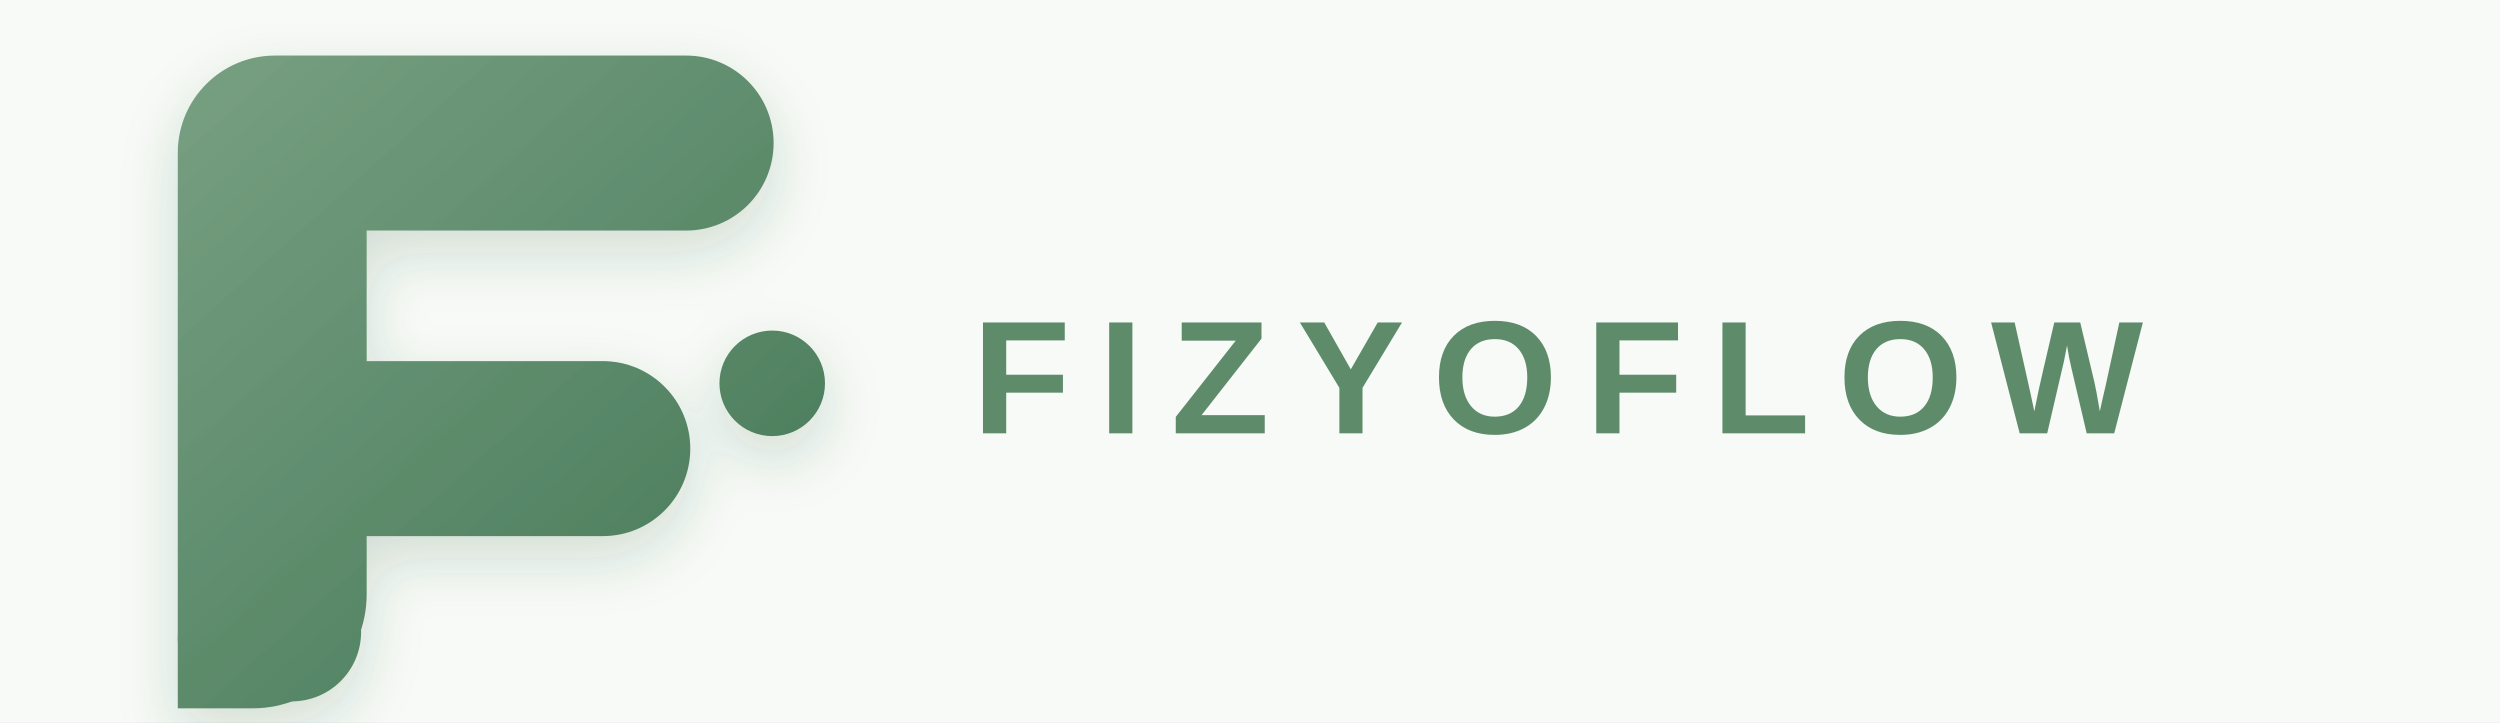
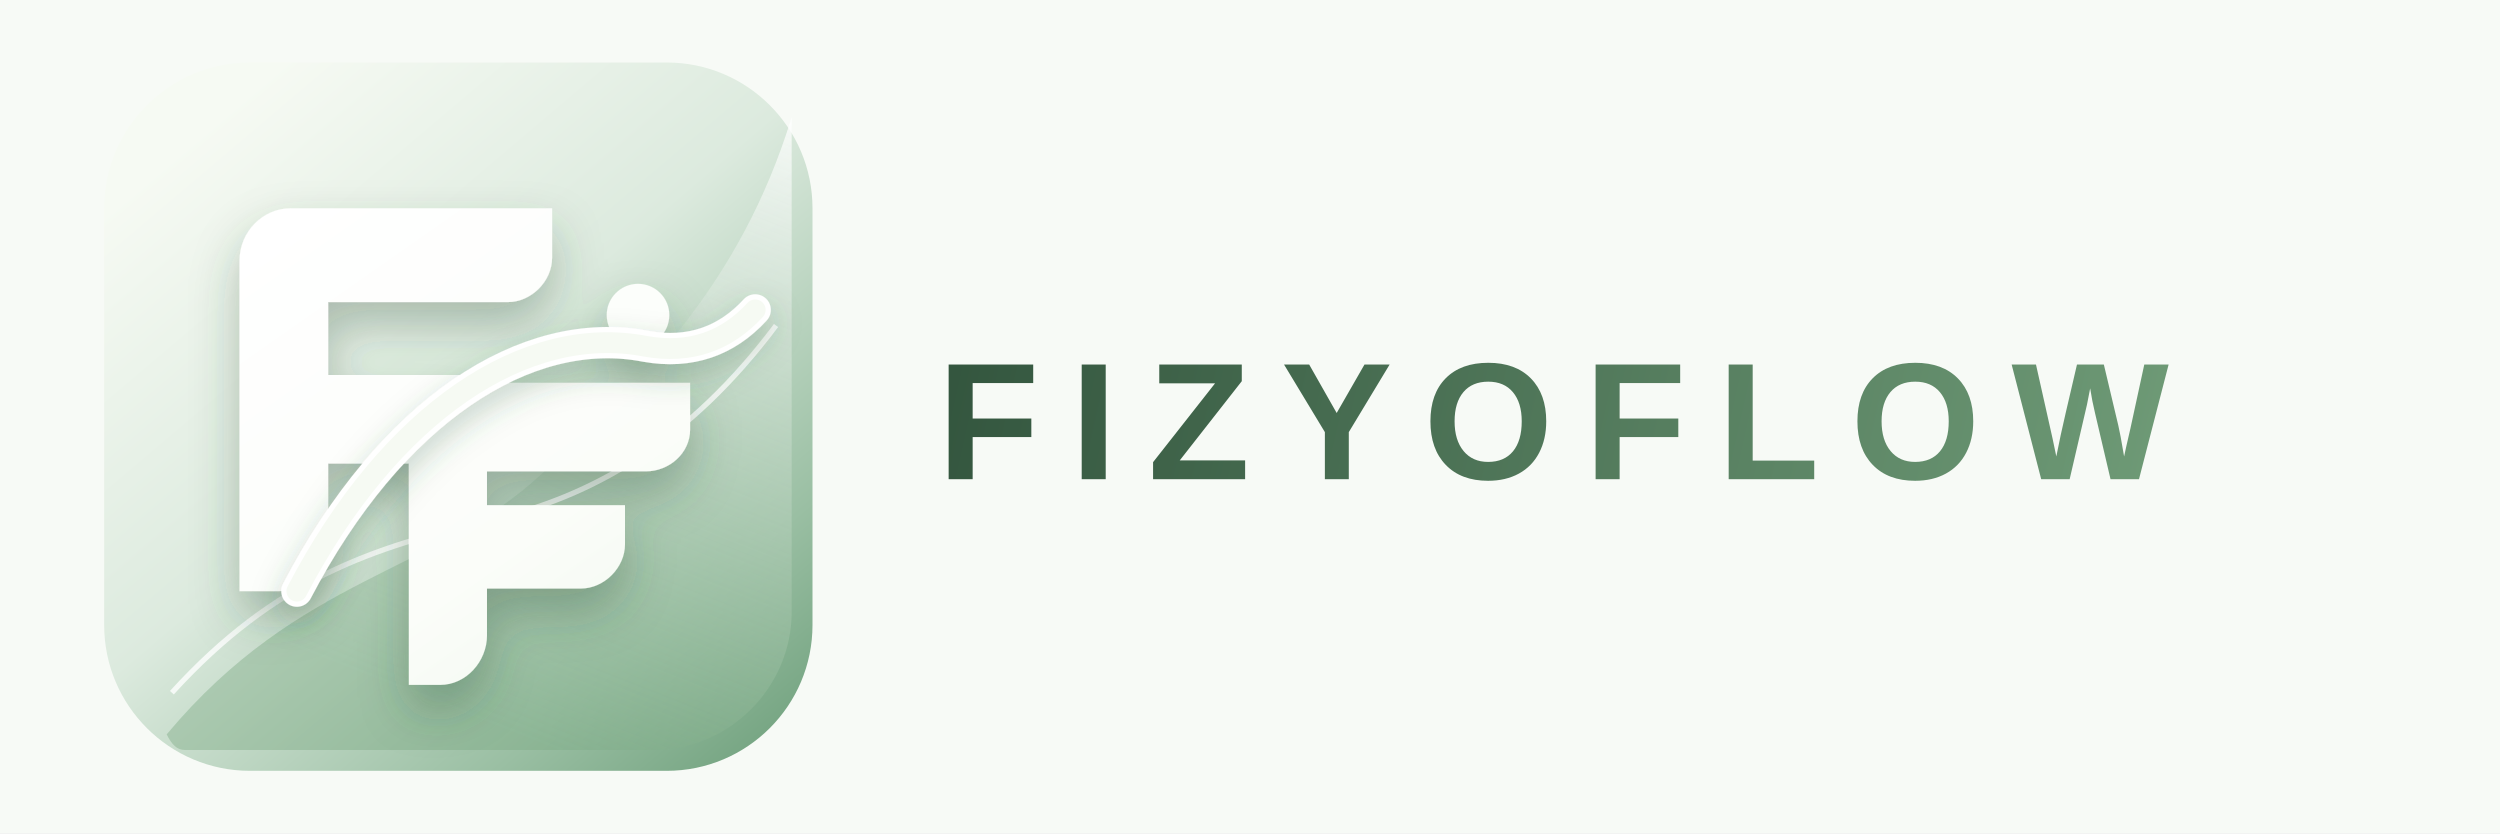
- <svg xmlns="http://www.w3.org/2000/svg" width="900" height="260" viewBox="0 0 900 260">
+ <svg xmlns="http://www.w3.org/2000/svg" width="960" height="320" viewBox="0 0 960 320">
  <defs>
-     <linearGradient id="mark" x1="48" y1="34" x2="220" y2="226" gradientUnits="userSpaceOnUse">
-       <stop offset="0" stop-color="#78A082" />
-       <stop offset="1" stop-color="#4E805F" />
+     <linearGradient id="bg" x1="42" y1="22" x2="276" y2="298" gradientUnits="userSpaceOnUse">
+       <stop offset="0" stop-color="#F6FAF3" />
+       <stop offset="0.38" stop-color="#DCEADE" />
+       <stop offset="0.72" stop-color="#9ABFA3" />
+       <stop offset="1" stop-color="#5D936C" />
+     </linearGradient>
+     <linearGradient id="panel" x1="248" y1="16" x2="154" y2="256" gradientUnits="userSpaceOnUse">
+       <stop offset="0" stop-color="#FFFFFF" stop-opacity="0.76" />
+       <stop offset="1" stop-color="#7BAA84" stop-opacity="0.42" />
+     </linearGradient>
+     <linearGradient id="mark" x1="64" y1="60" x2="218" y2="280" gradientUnits="userSpaceOnUse">
+       <stop offset="0" stop-color="#FFFFFF" />
+       <stop offset="0.58" stop-color="#FBFDF9" />
+       <stop offset="1" stop-color="#EDF5EB" />
+     </linearGradient>
+     <linearGradient id="word" x1="360" y1="106" x2="824" y2="210" gradientUnits="userSpaceOnUse">
+       <stop offset="0" stop-color="#32543D" />
+       <stop offset="1" stop-color="#6E9A76" />
    </linearGradient>
    <filter id="shadow" x="-20%" y="-20%" width="140%" height="140%" color-interpolation-filters="sRGB">
-       <feDropShadow dx="0" dy="8" stdDeviation="10" flood-color="#365A42" flood-opacity="0.18" />
+       <feDropShadow dx="0" dy="9" stdDeviation="9" flood-color="#274B35" flood-opacity="0.32" />
+     </filter>
+     <filter id="ribbonShadow" x="-18%" y="-30%" width="136%" height="160%" color-interpolation-filters="sRGB">
+       <feDropShadow dx="0" dy="5" stdDeviation="6" flood-color="#315C40" flood-opacity="0.26" />
    </filter>
  </defs>
-   <rect width="900" height="260" fill="#F7FAF6" />
-   <g filter="url(#shadow)">
-     <path d="M64 55C64 35.67 79.67 20 99 20H247C264.397 20 278.5 34.103 278.5 51.5C278.5 68.897 264.397 83 247 83H132V130H217C234.397 130 248.5 144.103 248.5 161.5C248.5 178.897 234.397 193 217 193H132V214C132 236.644 113.644 255 91 255H64V55Z" fill="url(#mark)" />
-     <path d="M64 230C64 214.812 76.312 202.5 91.5 202.5H105C118.807 202.5 130 213.693 130 227.5C130 241.307 118.807 252.5 105 252.5H84C72.954 252.5 64 243.546 64 230Z" fill="url(#mark)" />
-     <circle cx="278" cy="138" r="19" fill="url(#mark)" />
+   <rect width="960" height="320" fill="#F7FAF6" />
+   <g transform="translate(40 24)">
+     <rect width="272" height="272" rx="56" fill="url(#bg)" />
+     <path d="M24 258C75 197 127 196 168 158C206 122 244 86 264 21V211C264 240 240 264 211 264H31C28 264 26 262 24 258Z" fill="url(#panel)" />
+     <path d="M26 242C66 198 104 186 147 176C188 167 225 145 258 101" fill="none" stroke="#FFFFFF" stroke-width="2" stroke-opacity="0.78" />
+     <g filter="url(#shadow)">
+       <path d="M52 76C52 65 61 56 71.5 56H172V75C172 84 164 92 155 92H86V120H139C148 120 155.5 128 155.5 137C155.5 146 148 154 139 154H86V184C86 194 78 203 67 203H52V76Z" fill="url(#mark)" />
+       <path d="M117 142C117 132 126 123 136 123H225V141C225 150 217 157 208 157H147V170H200V185C200 194 192 202 183 202H147V220C147 230 139 239 129 239H117V142Z" fill="url(#mark)" />
+       <circle cx="205" cy="97" r="12" fill="url(#mark)" />
+     </g>
+     <path d="M74 203C110 134 162 100 208 109C225 112 239 107 250 95" fill="none" stroke="#FFFFFF" stroke-width="12" stroke-linecap="round" filter="url(#ribbonShadow)" />
+     <path d="M74 203C110 134 162 100 208 109C225 112 239 107 250 95" fill="none" stroke="#F6FAF3" stroke-width="8" stroke-linecap="round" />
  </g>
-   <text x="350" y="156" fill="#5E8C6A" font-family="Poppins, Avenir Next, Arial, sans-serif" font-size="58" font-weight="700" letter-spacing="10">FIZYOFLOW</text>
+   <text x="360" y="184" fill="url(#word)" font-family="Poppins, Avenir Next, Arial, sans-serif" font-size="64" font-weight="800" letter-spacing="12">FIZYOFLOW</text>
</svg>
